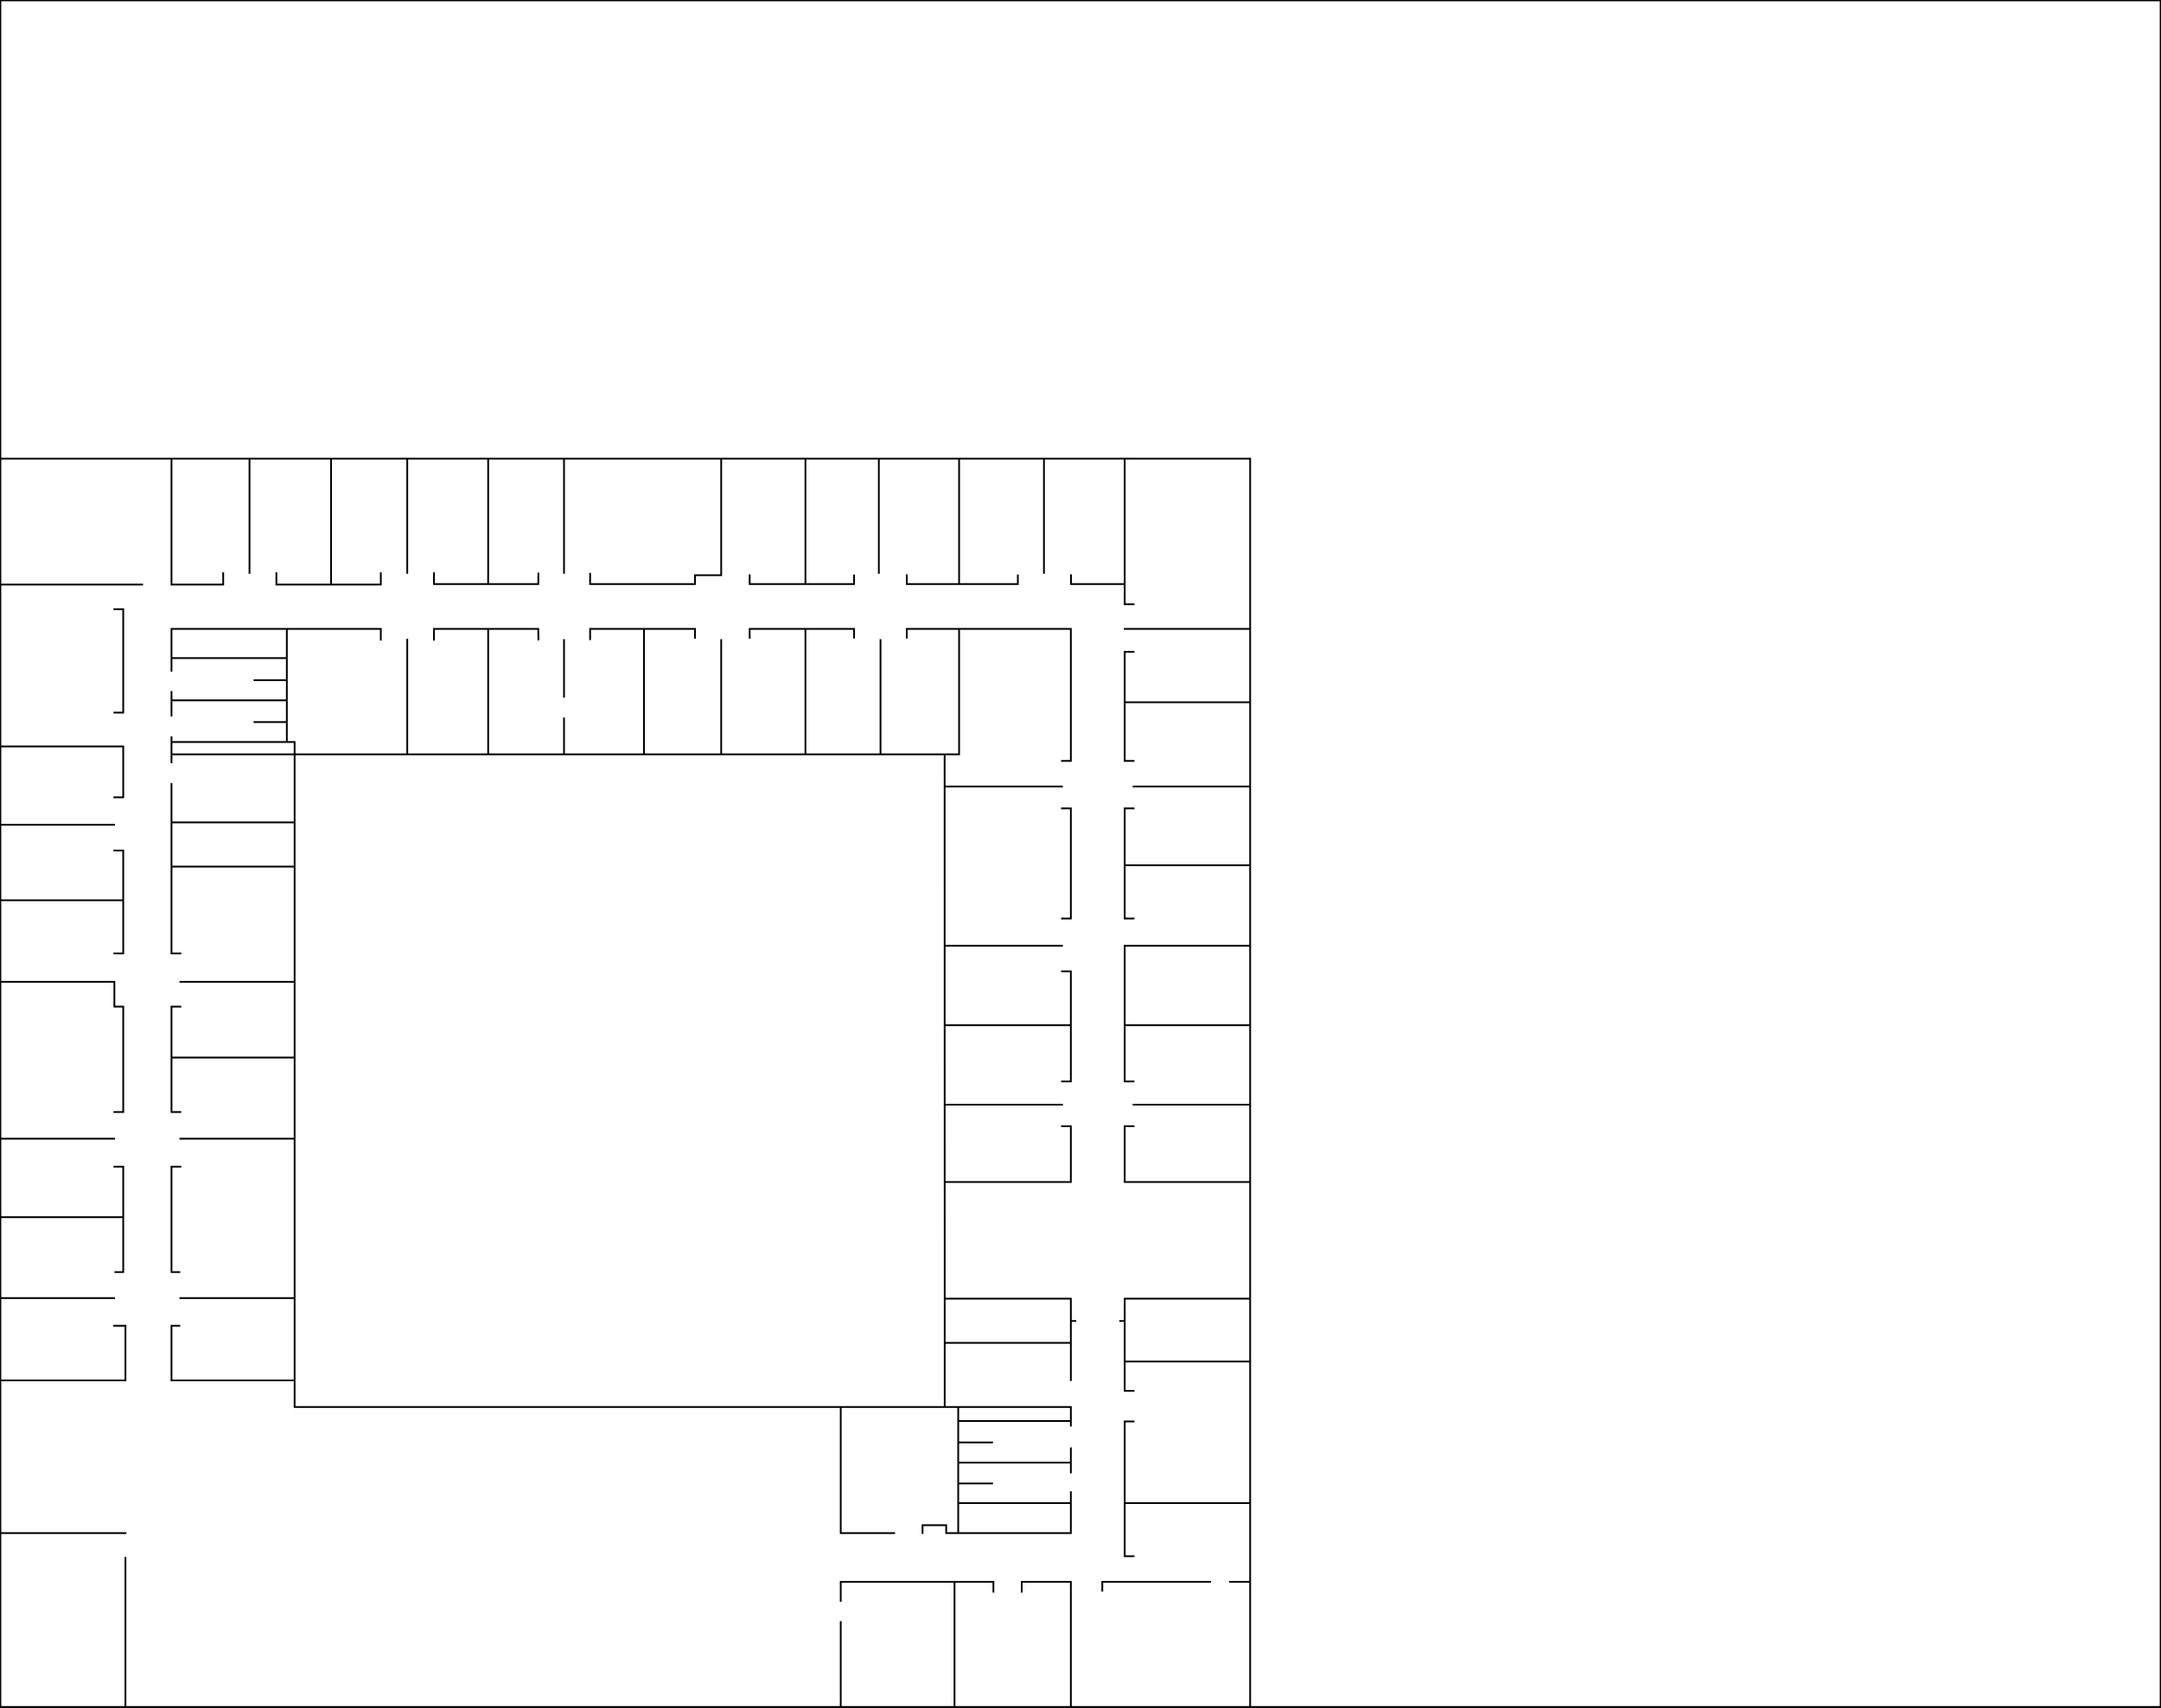
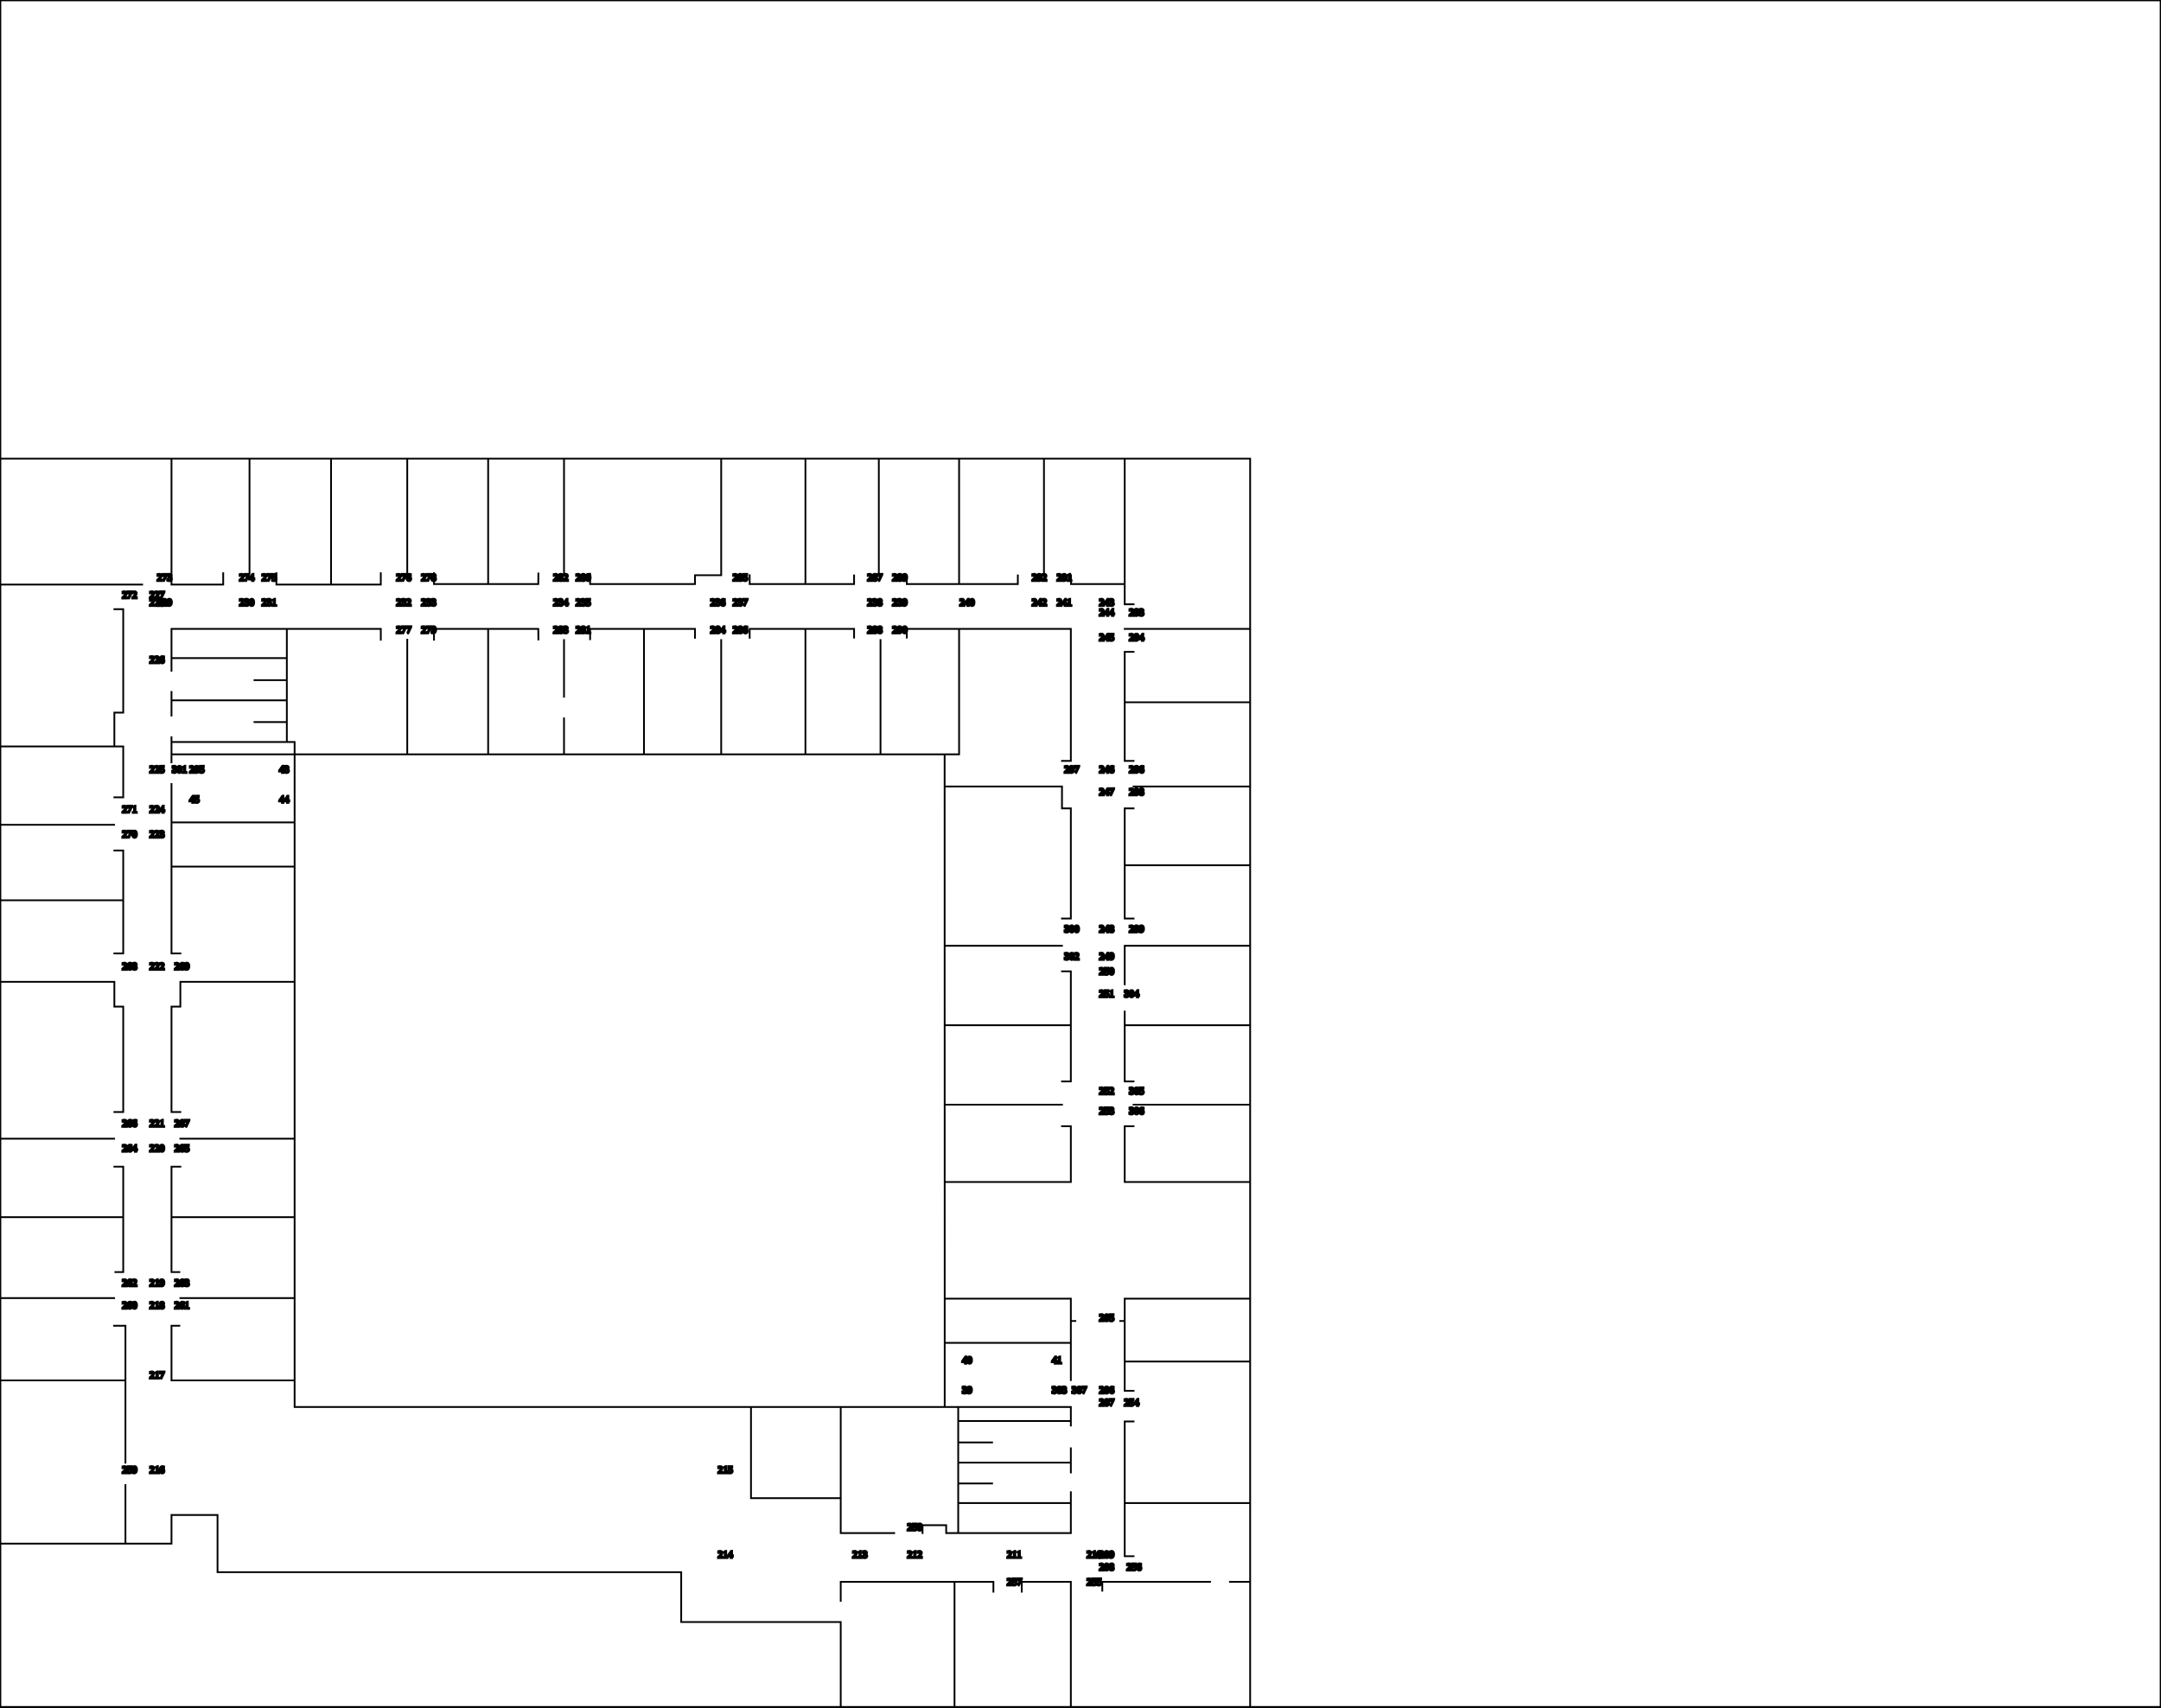
- <svg xmlns="http://www.w3.org/2000/svg" width="100%" height="100%" viewBox="0 0 867 685" version="1.1" xml:space="preserve" style="fill-rule: evenodd; stroke: #000000; stroke-linecap: square; font-size: 5px; font-weight:lighter; clip-rule: evenodd; stroke-miterlimit: 1.5">
+ <svg xmlns="http://www.w3.org/2000/svg" width="100%" height="100%" viewBox="0 0 867 685" version="1.1" xml:space="preserve" style="fill-rule: evenodd; stroke: #000000; stroke-linecap: square; font-size: 4px; font-weight: lighter; clip-rule: evenodd; stroke-miterlimit: 1.5">
  <rect width="100%" height="100%" style="fill: #ffffff" />
-   <path d="M379.017,521.042l50.611,-0l-0,32.678m-50.611,-14.944l50.611,0m-45.19,31.353l45.19,0m-45.19,16.706l45.19,-0m-45.19,-8.111l13.595,0m-13.595,24.332l45.19,-0m-45.19,-7.869l13.595,0m-19.016,-30.676l50.611,0l-0,7.438m-0,9.134l-0,9.685m-0,7.934l-0,16.388l-50.018,-0l0,-3.157l-9.484,-0l-0,3.157m-319.797,-0l-50.329,-0m68.803,-380.552l20.747,0l-0,-4.545m21.339,0l0,4.545l41.889,0l-0,-4.545m-34.578,163.925l-45.841,0m45.841,62.949l-45.841,0m45.841,63.948l-45.841,0m45.841,-96.51l-49.397,-0m49.397,-76.621l-49.397,-0m49.397,-17.73l-49.397,-0m49.397,-27.304l-49.397,0m49.397,251.189l-49.397,0m284.46,-251.189l0,-45.84m-0.674,-26.958l0,-45.841m66.253,45.841l0,-45.699m-192.556,45.699l-0,-45.841m-62.896,45.841l0,-45.841m-63.286,45.841l0,-45.841m189.243,118.639l-0,-45.84m-63.061,45.84l-0,-14.418m-0,-8.687l-0,-22.735m96.856,45.84l-0,-50.329m55.875,50.329l5.776,0l-0,-50.329m-126.434,50.329l0,-50.329m-62.513,50.329l0,-50.329m-77.646,50.329l-0,-4.948l-3.119,-0l-0,-45.381m-46.278,11.728l46.278,-0m-46.278,16.947l46.278,0m-12.989,-8.11l12.989,-0m-46.278,24.816l46.278,-0m-12.989,-7.99l12.989,0m80.765,-55.372l0,-50.329m-63.024,50.329l-0,-50.329m-64.019,50.527l-0,-50.527m310.214,337.031l0,43.469l-260.817,0l-0,-261.861l260.789,0l0.028,218.392Zm-55.875,-286.702l-0,-50.329m61.651,50.329l-0,-50.329m66.443,50.329l0,-50.187m3.557,77.383l-3.557,0l0,43.747l3.557,-0m-3.557,-23.523l50.329,-0m-50.329,65.404l50.329,-0m-50.329,255.892l50.329,-0m-50.329,-56.791l50.329,-0m-501.565,-311.727l57.036,0m-57.036,126.662l49.439,0m-49.439,127.152l49.439,-0m-49.439,-31.485l45.784,0m-45.784,63.948l45.784,0m-45.784,-126.897l45.784,0m-45.784,-62.999l45.784,-0m4.545,294.108l0,59.958m451.236,-500.974l0,500.974l-501.565,-0l0,-500.974l501.565,0Zm-164.264,466.772l0,34.202m47.137,-120.474l-0,50.579m-47.137,-50.579l0,50.579l21.45,-0m24.204,19.566l0,50.329m-382.955,-131.146l50.329,0l0,-21.93l-4.545,0m352.775,106.698l0,-3.951l-61.258,-0l0,7.649m92.327,42.68l-0,-50.329l-19.702,-0l-0,3.951m-341.123,-84.768l-0,-21.93l3.161,0m0,-21.537l-3.161,0l-0,-42.284l3.556,0m-26.081,42.284l3.161,0l-0,-42.284l-3.557,0m26.477,-21.932l-3.556,-0l-0,-42.284l3.556,-0m-26.477,42.284l3.557,-0l-0,-42.284l-3.557,-0l0,-9.954m26.477,-11.386l-3.556,0l-0,-67.97m-22.921,67.97l3.557,0l-0,-41.296l-3.557,0m0,-21.34l3.557,0l-0,-20.41l-49.439,0m45.882,-13.575l3.557,0l-0,-41.494l-3.557,0m22.921,61.451l-0,-10.077m-0,-8.694l-0,-9.485m-0,-8.496l-0,-16.795l83.975,0l-0,4.347m10.612,45.982l0,-45.982m10.728,-0l-0,-4.347l41.841,0l0.047,4.248m-41.888,-26.576l-0,4.347l41.841,0l0.047,-4.248m20.747,26.378l0,-4.149l42.087,0l-0,3.557m-42.087,-25.687l0,4.149l42.087,0l-0,-3.556l10.507,-0l-0,-46.773m212.218,131.538l-46.772,0m46.772,127.664l-46.772,0m46.772,-31.876l-50.329,0m-25.165,-95.788l-47.08,0m47.08,63.912l-47.08,-0m50.637,31.876l-50.637,0m47.08,31.876l-47.08,0m75.802,-74.696l-3.557,0l0,-44.182l3.557,0m-28.722,44.182l3.557,0l-0,-44.182l-3.557,0m0,109.561l3.557,-0l-0,-44.182l-3.557,-0m-47.054,84.526l50.611,-0l-0,-22.384l-3.557,-0m75.494,22.384l-50.329,-0l0,-22.384l3.557,-0m-0,-17.96l-3.557,-0l0,-54.435l50.329,-0m-50.329,-127.14l50.329,0m-200.793,3.557l0,-3.557l41.885,0l0.004,3.483m-41.889,-25.02l0,3.556l41.885,0l0.004,-3.482m21.142,-0.074l-0,3.556l44.556,0l0.005,-3.482m21.33,-0.074l0,3.556l21.542,0l0,8.102l3.557,-0m-12.549,395.77l-0,-3.556l43.235,-0m7.978,-0l8.108,-0m-46.772,-10.275l-3.557,-0l0,-54.077l3.557,0m46.772,-49.262l-50.329,-0l0,36.968l3.557,0m-90.99,-302.206l-0,-3.483l65.825,0l-0,52.962l-3.557,-0m5.359,224.717l-1.802,0m21.608,0l-1.806,0" style="fill:none;stroke:#000;stroke-width:0.71px;" />
+   <path d="M379.017,521.042l50.611,-0l-0,32.678m-50.611,-14.944l50.611,0m-45.19,31.353l45.19,0m-45.19,16.706l45.19,-0m-45.19,-8.111l13.595,0m-13.595,24.332l45.19,-0m-45.19,-7.869l13.595,0m-19.016,-30.676l50.611,0l-0,7.438m-0,9.134l-0,9.685m-0,7.934l-0,16.388l-50.018,-0l0,-3.157l-9.484,-0l-0,3.157m-319.797,4.237l-50.329,-0m68.803,-11.488l18.473,0m-18.473,-373.301l20.747,0l-0,-4.545m21.339,0l0,4.545l41.889,0l-0,-4.545m-34.578,163.925l-45.841,0l0,9.954m45.841,52.995l-45.841,0m45.841,63.948l-45.841,0m45.841,-173.131l-49.397,-0m49.397,-17.73l-49.397,-0m49.397,-27.304l-49.397,0m49.397,251.189l-49.397,0m284.46,-251.189l0,-45.84m-0.674,-26.958l0,-45.841m66.253,45.841l0,-45.699m-192.556,45.699l-0,-45.841m-62.896,45.841l0,-45.841m-63.286,45.841l0,-45.841m189.243,118.639l-0,-45.84m-63.061,45.84l-0,-14.418m-0,-8.687l-0,-22.735m96.856,45.84l-0,-50.329m55.875,50.329l5.776,0l-0,-50.329m-126.434,50.329l0,-50.329m-62.513,50.329l0,-50.329m-77.646,50.329l-0,-4.948l-3.119,-0l-0,-45.381m-46.278,11.728l46.278,-0m-46.278,16.947l46.278,0m-12.989,-8.11l12.989,-0m-46.278,24.816l46.278,-0m-12.989,-7.99l12.989,0m80.765,-55.372l0,-50.329m-63.024,50.329l-0,-50.329m-64.019,50.527l-0,-50.527m310.214,337.031l0,43.469l-260.817,0l-0,-261.861l260.789,0l0.028,218.392Zm-55.875,-286.702l-0,-50.329m61.651,50.329l-0,-50.329m66.443,50.329l0,-50.187m3.557,77.383l-3.557,0l0,43.747l3.557,-0m-3.557,-23.523l50.329,-0m-50.329,65.404l50.329,-0m-50.329,255.892l50.329,-0m-50.329,-56.791l50.329,-0m-501.565,-311.727l57.036,0m-57.036,126.662l49.439,0m-49.439,127.152l49.439,-0m19.364,-0l49.397,-0m-118.2,-31.485l45.784,0m-45.784,63.948l45.784,0m-45.784,-126.897l45.784,0m-45.784,-62.999l45.784,-0m4.545,288.408l0,-23.488m0,-41.839l0,32.839m451.236,-402.828l0,500.974l-501.565,-0l0,-500.974l501.565,0Zm-164.264,466.772l0,34.202m47.137,-120.474l-0,50.579m-47.137,-50.579l0,50.579l21.45,-0m24.204,19.566l0,50.329m-382.955,-131.146l50.329,0l0,-21.93l-4.545,0m352.775,106.698l0,-3.951l-61.258,-0l0,7.649m92.327,42.68l-0,-50.329l-19.702,-0l-0,3.951m-341.123,-84.768l-0,-21.93l3.161,0m0,-21.537l-3.161,0l-0,-42.284l3.556,0m-26.081,42.284l3.161,0l-0,-42.284l-3.557,0m26.477,-21.932l-3.556,-0l-0,-42.284l3.556,-0m-26.477,42.284l3.557,-0l-0,-42.284l-3.557,-0l0,-9.954m26.477,-11.386l-3.556,0l-0,-67.97m-22.921,67.97l3.557,0l-0,-41.296l-3.557,0m0,-21.34l3.557,0l-0,-20.41l-49.439,0m45.882,0l0,-13.575l3.557,0l-0,-41.494l-3.557,0m22.921,61.451l-0,-10.077m-0,-8.694l-0,-9.485m-0,-8.496l-0,-16.795l83.975,0l-0,4.347m10.612,45.982l0,-45.982m10.728,-0l-0,-4.347l41.841,0l0.047,4.248m-41.888,-26.576l-0,4.347l41.841,0l0.047,-4.248m20.747,26.378l0,-4.149l42.087,0l-0,3.557m-42.087,-25.687l0,4.149l42.087,0l-0,-3.556l10.507,-0l-0,-46.773m212.218,131.538l-46.772,0m46.772,127.664l-46.772,0m46.772,-31.876l-50.329,0m-25.165,-87.002l0,-8.786l-47.08,0m47.08,63.912l-47.08,-0m50.637,31.876l-50.637,0m47.08,31.876l-47.08,0m75.802,-74.696l-3.557,0l0,-44.182l3.557,0m-28.722,44.182l3.557,0l-0,-44.182l-3.557,0m0,109.561l3.557,-0l-0,-44.182l-3.557,-0m-47.054,84.526l50.611,-0l-0,-22.384l-3.557,-0m75.494,22.384l-50.329,-0l0,-22.384l3.557,-0m-0,-17.96l-3.557,-0l0,-28.031m0,-10.943l0,-15.461l50.329,-0m-50.329,-127.14l50.329,0m-200.793,3.557l0,-3.557l41.885,0l0.004,3.483m-41.889,-25.02l0,3.556l41.885,0l0.004,-3.482m21.142,-0.074l-0,3.556l44.556,0l0.005,-3.482m21.33,-0.074l0,3.556l21.542,0l0,8.102l3.557,-0m-12.549,395.77l-0,-3.556l43.235,-0m7.978,-0l8.108,-0m-46.772,-10.275l-3.557,-0l0,-54.077l3.557,0m46.772,-49.262l-50.329,-0l0,36.968l3.557,0m-90.99,-302.206l-0,-3.483l65.825,0l-0,52.962l-3.557,-0m5.359,224.717l-1.802,0m21.608,0l-1.806,0m-112.129,120.783l-64,0m64,-49.693l-36,-0m0,-0l0,-36.579m-28,86.272l0,-20m-186.025,0l186.025,0m-204.498,-22.944l-0,11.488m18.473,-11.488l-0,11.488m-0,-0l-0,11.456m-36.947,-11.456l18.474,-0" style="fill:none;stroke:#000;stroke-width:0.71px;" />
+   <text x="441" y="530">205</text>
+   <text x="441" y="559">206</text>
+   <text x="441" y="564">207</text>
+   <text x="441" y="630">208</text>
+   <text x="441" y="625">209</text>
+   <text x="436" y="625">210</text>
+   <text x="404" y="625">211</text>
+   <text x="364" y="625">212</text>
+   <text x="342" y="625">213</text>
+   <text x="288" y="625">214</text>
+   <text x="288" y="591">215</text>
+   <text x="60" y="591">216</text>
+   <text x="60" y="553">217</text>
+   <text x="60" y="525">218</text>
+   <text x="60" y="516">219</text>
+   <text x="60" y="462">220</text>
+   <text x="60" y="452">221</text>
+   <text x="60" y="389">222</text>
+   <text x="60" y="336">223</text>
+   <text x="60" y="326">224</text>
+   <text x="60" y="310">225</text>
+   <text x="60" y="266">226</text>
+   <text x="60" y="240">227</text>
+   <text x="60" y="243">228</text>
+   <text x="63" y="243">229</text>
+   <text x="96" y="243">230</text>
+   <text x="105" y="243">231</text>
+   <text x="159" y="243">232</text>
+   <text x="169" y="243">233</text>
+   <text x="222" y="243">234</text>
+   <text x="231" y="243">235</text>
+   <text x="285" y="243">236</text>
+   <text x="294" y="243">237</text>
+   <text x="348" y="243">238</text>
+   <text x="358" y="243">239</text>
+   <text x="385" y="243">240</text>
+   <text x="424" y="243">241</text>
+   <text x="414" y="243">242</text>
+   <text x="441" y="243">243</text>
+   <text x="441" y="247">244</text>
+   <text x="441" y="257">245</text>
+   <text x="441" y="310">246</text>
+   <text x="441" y="319">247</text>
+   <text x="441" y="374">248</text>
+   <text x="441" y="385">249</text>
+   <text x="441" y="391">250</text>
+   <text x="441" y="400">251</text>
+   <text x="441" y="439">252</text>
+   <text x="441" y="447">253</text>
+   <text x="451" y="564">254</text>
+   <text x="436" y="636">255</text>
+   <text x="452" y="630">256</text>
+   <text x="404" y="636">257</text>
+   <text x="364" y="614">258</text>
+   <text x="49" y="591">259</text>
+   <text x="49" y="525">260</text>
+   <text x="70" y="525">261</text>
+   <text x="49" y="516">262</text>
+   <text x="70" y="516">263</text>
+   <text x="49" y="462">264</text>
+   <text x="70" y="462">265</text>
+   <text x="49" y="452">266</text>
+   <text x="70" y="452">267</text>
+   <text x="49" y="389">268</text>
+   <text x="70" y="389">269</text>
+   <text x="49" y="336">270</text>
+   <text x="49" y="326">271</text>
+   <text x="49" y="240">272</text>
+   <text x="63" y="233">273</text>
+   <text x="96" y="233">274</text>
+   <text x="105" y="233">275</text>
+   <text x="159" y="233">276</text>
+   <text x="159" y="254">277</text>
+   <text x="169" y="233">278</text>
+   <text x="169" y="254">279</text>
+   <text x="231" y="233">280</text>
+   <text x="231" y="254">281</text>
+   <text x="222" y="233">282</text>
+   <text x="222" y="254">283</text>
+   <text x="285" y="254">284</text>
+   <text x="294" y="233">285</text>
+   <text x="294" y="254">286</text>
+   <text x="348" y="233">287</text>
+   <text x="348" y="254">288</text>
+   <text x="358" y="233">289</text>
+   <text x="358" y="254">290</text>
+   <text x="424" y="233">291</text>
+   <text x="414" y="233">292</text>
+   <text x="453" y="247">293</text>
+   <text x="453" y="257">294</text>
+   <text x="453" y="310">296</text>
+   <text x="427" y="310">297</text>
+   <text x="453" y="319">298</text>
+   <text x="453" y="374">299</text>
+   <text x="427" y="374">300</text>
+   <text x="427" y="385">302</text>
+   <text x="451" y="400">304</text>
+   <text x="453" y="439">305</text>
+   <text x="453" y="447">306</text>
+   <text x="430" y="559">307</text>
+   <text x="422" y="559">303</text>
+   <text x="69" y="310">301</text>
+   <text x="76" y="310">295</text>
+   <text x="386" y="559">39</text>
+   <text x="386" y="547">40</text>
+   <text x="422" y="547">41</text>
+   <text x="112" y="310">43</text>
+   <text x="112" y="322">44</text>
+   <text x="76" y="322">45</text>
</svg>
